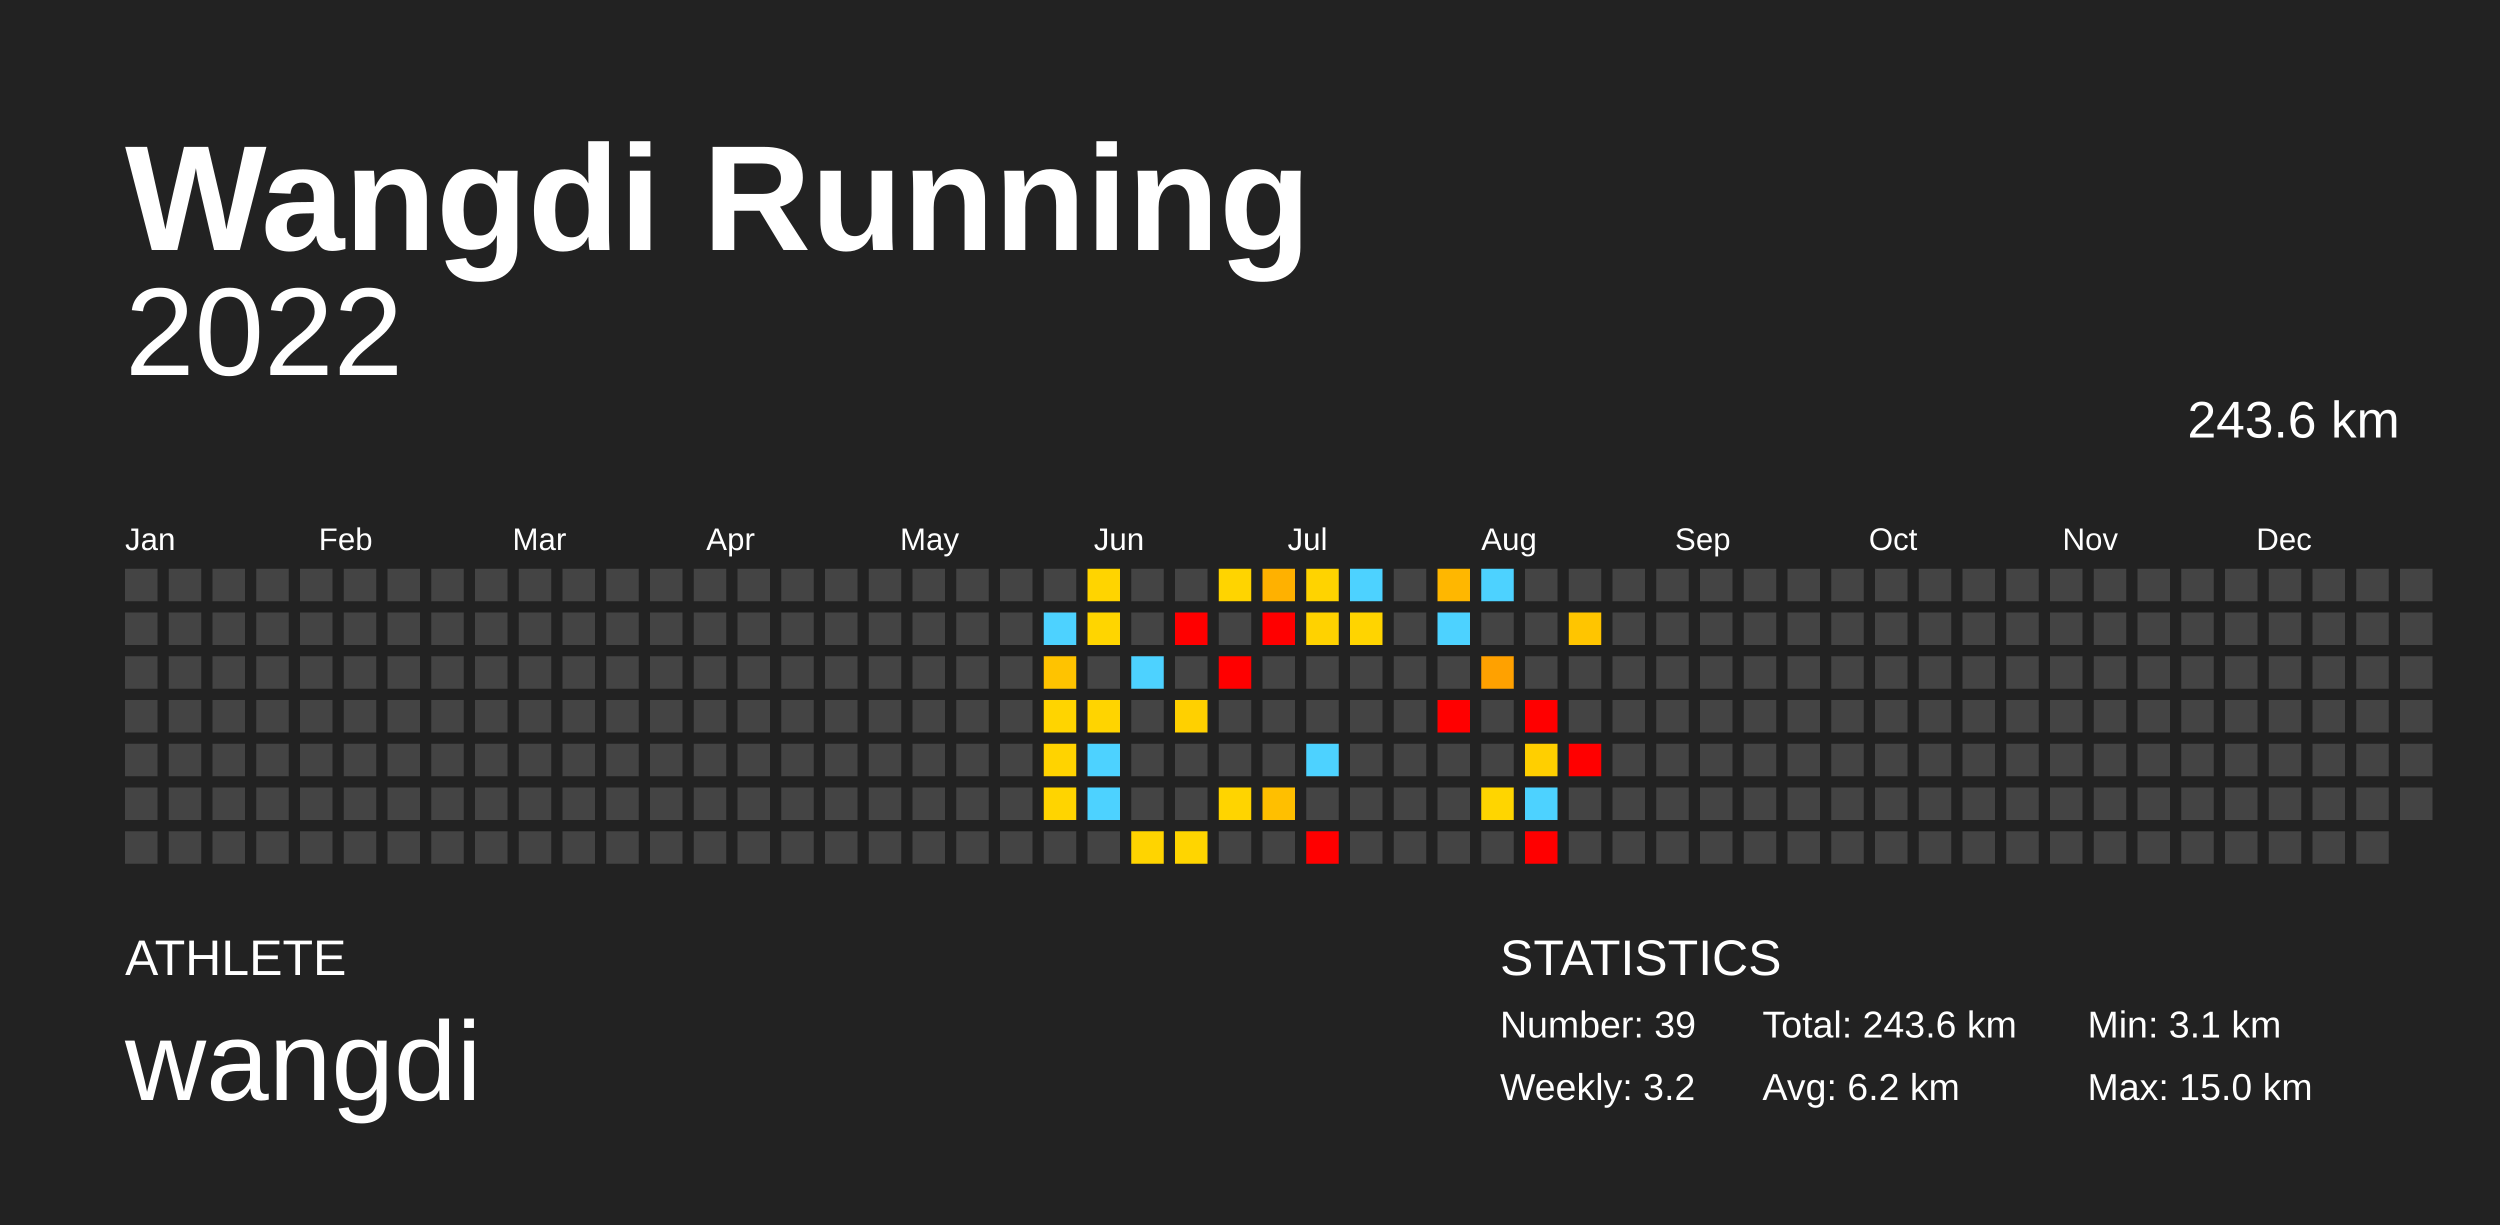
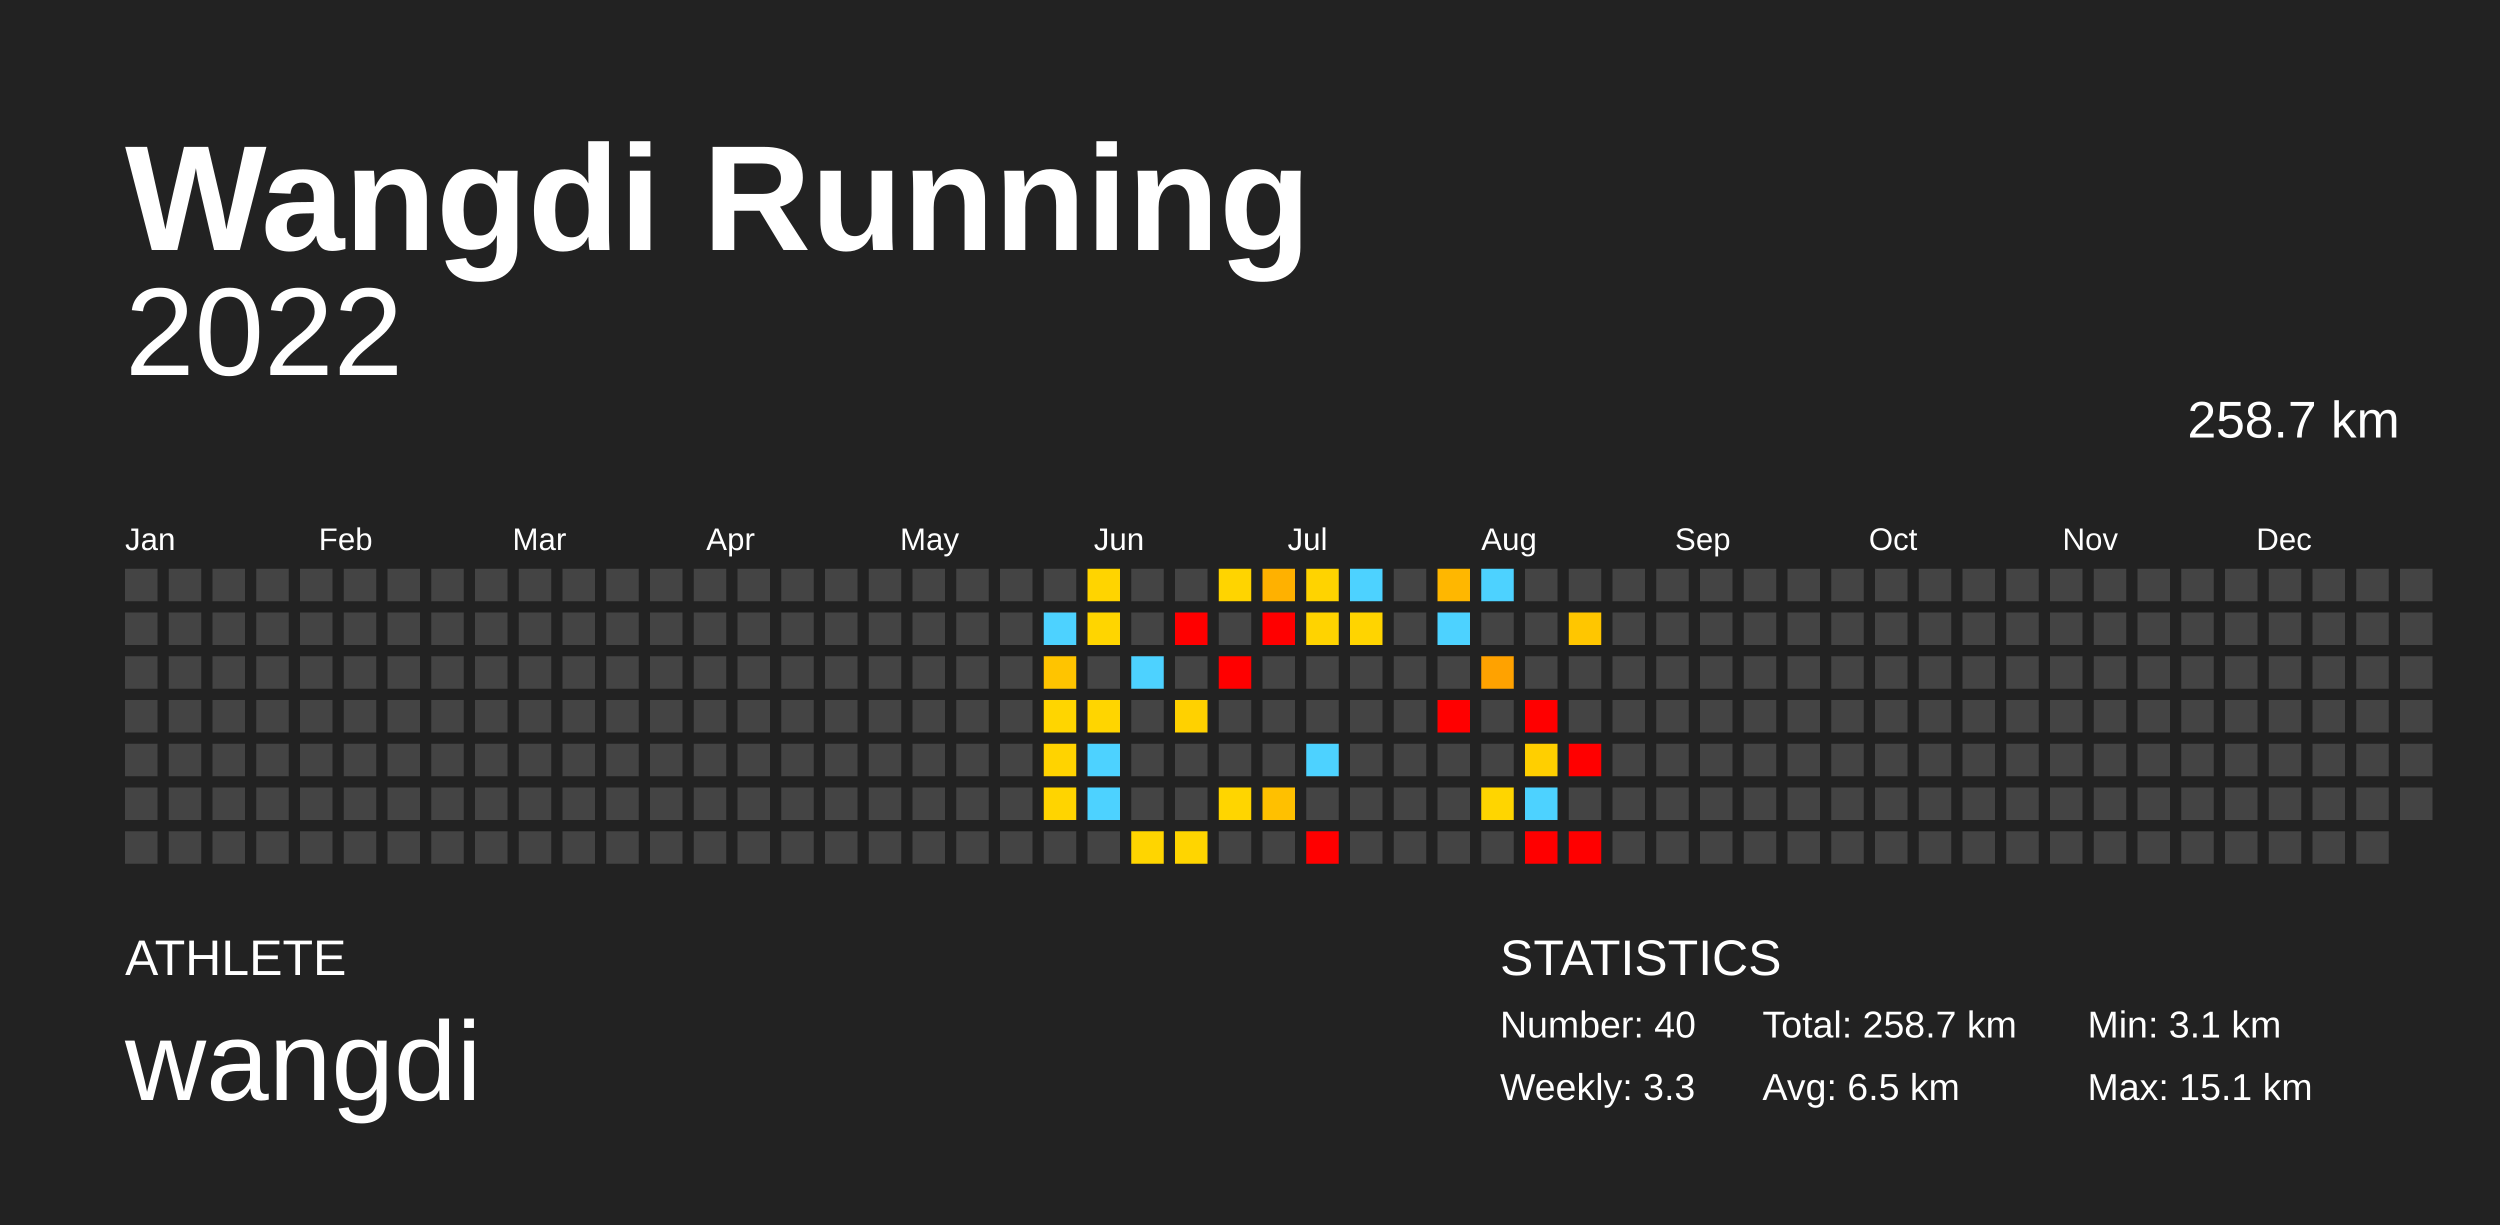
<svg xmlns="http://www.w3.org/2000/svg" baseProfile="full" height="98mm" version="1.1" viewBox="0,0,200,98" width="200mm">
  <defs />
  <rect fill="#222222" height="98" width="200" x="0" y="0" />
  <text fill="#FFFFFF" style="font-size:12px; font-family:Arial; font-weight:bold;" x="10" y="20">Wangdi Running</text>
  <text fill="#FFFFFF" style="font-size:4px; font-family:Arial" x="10" y="78">ATHLETE</text>
  <text fill="#FFFFFF" style="font-size:9px; font-family:Arial" x="10" y="88">wangdi</text>
  <text fill="#FFFFFF" style="font-size:4px; font-family:Arial" x="120" y="78">STATISTICS</text>
-   <text fill="#FFFFFF" style="font-size:3px; font-family:Arial" x="120" y="83">Number: 39</text>
-   <text fill="#FFFFFF" style="font-size:3px; font-family:Arial" x="120" y="88">Weekly: 3.2</text>
-   <text fill="#FFFFFF" style="font-size:3px; font-family:Arial" x="141" y="83">Total: 243.6 km</text>
-   <text fill="#FFFFFF" style="font-size:3px; font-family:Arial" x="141" y="88">Avg: 6.2 km</text>
+   <text fill="#FFFFFF" style="font-size:3px; font-family:Arial" x="120" y="83">Number: 40</text>
+   <text fill="#FFFFFF" style="font-size:3px; font-family:Arial" x="120" y="88">Weekly: 3.3</text>
+   <text fill="#FFFFFF" style="font-size:3px; font-family:Arial" x="141" y="83">Total: 258.7 km</text>
+   <text fill="#FFFFFF" style="font-size:3px; font-family:Arial" x="141" y="88">Avg: 6.5 km</text>
  <text fill="#FFFFFF" style="font-size:3px; font-family:Arial" x="167" y="83">Min: 3.1 km</text>
-   <text fill="#FFFFFF" style="font-size:3px; font-family:Arial" x="167" y="88">Max: 15.0 km</text>
+   <text fill="#FFFFFF" style="font-size:3px; font-family:Arial" x="167" y="88">Max: 15.1 km</text>
  <text alignment-baseline="hanging" fill="#FFFFFF" style="font-size:10.0px; font-family:Arial;" x="10" y="30">2022</text>
-   <text alignment-baseline="hanging" fill="#FFFFFF" style="font-size:4.125px; font-family:Arial;" x="175" y="35">243.6 km</text>
+   <text alignment-baseline="hanging" fill="#FFFFFF" style="font-size:4.125px; font-family:Arial;" x="175" y="35">258.7 km</text>
  <text fill="#FFFFFF" style="font-size:2.5px; font-family:Arial" x="10.0" y="44">Jan</text>
  <text fill="#FFFFFF" style="font-size:2.5px; font-family:Arial" x="25.5" y="44">Feb</text>
  <text fill="#FFFFFF" style="font-size:2.5px; font-family:Arial" x="41.0" y="44">Mar</text>
  <text fill="#FFFFFF" style="font-size:2.5px; font-family:Arial" x="56.5" y="44">Apr</text>
  <text fill="#FFFFFF" style="font-size:2.5px; font-family:Arial" x="72.0" y="44">May</text>
  <text fill="#FFFFFF" style="font-size:2.5px; font-family:Arial" x="87.5" y="44">Jun</text>
  <text fill="#FFFFFF" style="font-size:2.5px; font-family:Arial" x="103.0" y="44">Jul</text>
  <text fill="#FFFFFF" style="font-size:2.5px; font-family:Arial" x="118.5" y="44">Aug</text>
  <text fill="#FFFFFF" style="font-size:2.5px; font-family:Arial" x="134.0" y="44">Sep</text>
  <text fill="#FFFFFF" style="font-size:2.5px; font-family:Arial" x="149.5" y="44">Oct</text>
  <text fill="#FFFFFF" style="font-size:2.5px; font-family:Arial" x="165.0" y="44">Nov</text>
  <text fill="#FFFFFF" style="font-size:2.5px; font-family:Arial" x="180.5" y="44">Dec</text>
  <rect fill="#444444" height="2.6" width="2.6" x="10.0" y="45.5" />
  <rect fill="#444444" height="2.6" width="2.6" x="10.0" y="49.0" />
  <rect fill="#444444" height="2.6" width="2.6" x="10.0" y="52.5" />
  <rect fill="#444444" height="2.6" width="2.6" x="10.0" y="56.0" />
  <rect fill="#444444" height="2.6" width="2.6" x="10.0" y="59.5" />
  <rect fill="#444444" height="2.6" width="2.6" x="10.0" y="63.0" />
  <rect fill="#444444" height="2.6" width="2.6" x="10.0" y="66.5" />
  <rect fill="#444444" height="2.6" width="2.6" x="13.5" y="45.5" />
  <rect fill="#444444" height="2.6" width="2.6" x="13.5" y="49.0" />
  <rect fill="#444444" height="2.6" width="2.6" x="13.5" y="52.5" />
  <rect fill="#444444" height="2.6" width="2.6" x="13.5" y="56.0" />
  <rect fill="#444444" height="2.6" width="2.6" x="13.5" y="59.5" />
  <rect fill="#444444" height="2.6" width="2.6" x="13.5" y="63.0" />
  <rect fill="#444444" height="2.6" width="2.6" x="13.5" y="66.5" />
  <rect fill="#444444" height="2.6" width="2.6" x="17.0" y="45.5" />
  <rect fill="#444444" height="2.6" width="2.6" x="17.0" y="49.0" />
  <rect fill="#444444" height="2.6" width="2.6" x="17.0" y="52.5" />
  <rect fill="#444444" height="2.6" width="2.6" x="17.0" y="56.0" />
  <rect fill="#444444" height="2.6" width="2.6" x="17.0" y="59.5" />
  <rect fill="#444444" height="2.6" width="2.6" x="17.0" y="63.0" />
  <rect fill="#444444" height="2.6" width="2.6" x="17.0" y="66.5" />
  <rect fill="#444444" height="2.6" width="2.6" x="20.5" y="45.5" />
  <rect fill="#444444" height="2.6" width="2.6" x="20.5" y="49.0" />
  <rect fill="#444444" height="2.6" width="2.6" x="20.5" y="52.5" />
  <rect fill="#444444" height="2.6" width="2.6" x="20.5" y="56.0" />
  <rect fill="#444444" height="2.6" width="2.6" x="20.5" y="59.5" />
  <rect fill="#444444" height="2.6" width="2.6" x="20.5" y="63.0" />
  <rect fill="#444444" height="2.6" width="2.6" x="20.5" y="66.5" />
  <rect fill="#444444" height="2.6" width="2.6" x="24.0" y="45.5" />
  <rect fill="#444444" height="2.6" width="2.6" x="24.0" y="49.0" />
  <rect fill="#444444" height="2.6" width="2.6" x="24.0" y="52.5" />
  <rect fill="#444444" height="2.6" width="2.6" x="24.0" y="56.0" />
  <rect fill="#444444" height="2.6" width="2.6" x="24.0" y="59.5" />
  <rect fill="#444444" height="2.6" width="2.6" x="24.0" y="63.0" />
  <rect fill="#444444" height="2.6" width="2.6" x="24.0" y="66.5" />
  <rect fill="#444444" height="2.6" width="2.6" x="27.5" y="45.5" />
  <rect fill="#444444" height="2.6" width="2.6" x="27.5" y="49.0" />
  <rect fill="#444444" height="2.6" width="2.6" x="27.5" y="52.5" />
  <rect fill="#444444" height="2.6" width="2.6" x="27.5" y="56.0" />
  <rect fill="#444444" height="2.6" width="2.6" x="27.5" y="59.5" />
  <rect fill="#444444" height="2.6" width="2.6" x="27.5" y="63.0" />
  <rect fill="#444444" height="2.6" width="2.6" x="27.5" y="66.5" />
  <rect fill="#444444" height="2.6" width="2.6" x="31.0" y="45.5" />
  <rect fill="#444444" height="2.6" width="2.6" x="31.0" y="49.0" />
  <rect fill="#444444" height="2.6" width="2.6" x="31.0" y="52.5" />
  <rect fill="#444444" height="2.6" width="2.6" x="31.0" y="56.0" />
  <rect fill="#444444" height="2.6" width="2.6" x="31.0" y="59.5" />
  <rect fill="#444444" height="2.6" width="2.6" x="31.0" y="63.0" />
  <rect fill="#444444" height="2.6" width="2.6" x="31.0" y="66.5" />
  <rect fill="#444444" height="2.6" width="2.6" x="34.5" y="45.5" />
  <rect fill="#444444" height="2.6" width="2.6" x="34.5" y="49.0" />
  <rect fill="#444444" height="2.6" width="2.6" x="34.5" y="52.5" />
  <rect fill="#444444" height="2.6" width="2.6" x="34.5" y="56.0" />
  <rect fill="#444444" height="2.6" width="2.6" x="34.5" y="59.5" />
  <rect fill="#444444" height="2.6" width="2.6" x="34.5" y="63.0" />
  <rect fill="#444444" height="2.6" width="2.6" x="34.5" y="66.5" />
  <rect fill="#444444" height="2.6" width="2.6" x="38.0" y="45.5" />
  <rect fill="#444444" height="2.6" width="2.6" x="38.0" y="49.0" />
  <rect fill="#444444" height="2.6" width="2.6" x="38.0" y="52.5" />
  <rect fill="#444444" height="2.6" width="2.6" x="38.0" y="56.0" />
  <rect fill="#444444" height="2.6" width="2.6" x="38.0" y="59.5" />
  <rect fill="#444444" height="2.6" width="2.6" x="38.0" y="63.0" />
  <rect fill="#444444" height="2.6" width="2.6" x="38.0" y="66.5" />
  <rect fill="#444444" height="2.6" width="2.6" x="41.5" y="45.5" />
  <rect fill="#444444" height="2.6" width="2.6" x="41.5" y="49.0" />
  <rect fill="#444444" height="2.6" width="2.6" x="41.5" y="52.5" />
  <rect fill="#444444" height="2.6" width="2.6" x="41.5" y="56.0" />
  <rect fill="#444444" height="2.6" width="2.6" x="41.5" y="59.5" />
  <rect fill="#444444" height="2.6" width="2.6" x="41.5" y="63.0" />
  <rect fill="#444444" height="2.6" width="2.6" x="41.5" y="66.5" />
  <rect fill="#444444" height="2.6" width="2.6" x="45.0" y="45.5" />
  <rect fill="#444444" height="2.6" width="2.6" x="45.0" y="49.0" />
  <rect fill="#444444" height="2.6" width="2.6" x="45.0" y="52.5" />
  <rect fill="#444444" height="2.6" width="2.6" x="45.0" y="56.0" />
  <rect fill="#444444" height="2.6" width="2.6" x="45.0" y="59.5" />
  <rect fill="#444444" height="2.6" width="2.6" x="45.0" y="63.0" />
  <rect fill="#444444" height="2.6" width="2.6" x="45.0" y="66.5" />
  <rect fill="#444444" height="2.6" width="2.6" x="48.5" y="45.5" />
  <rect fill="#444444" height="2.6" width="2.6" x="48.5" y="49.0" />
  <rect fill="#444444" height="2.6" width="2.6" x="48.5" y="52.5" />
  <rect fill="#444444" height="2.6" width="2.6" x="48.5" y="56.0" />
  <rect fill="#444444" height="2.6" width="2.6" x="48.5" y="59.5" />
  <rect fill="#444444" height="2.6" width="2.6" x="48.5" y="63.0" />
  <rect fill="#444444" height="2.6" width="2.6" x="48.5" y="66.5" />
  <rect fill="#444444" height="2.6" width="2.6" x="52.0" y="45.5" />
  <rect fill="#444444" height="2.6" width="2.6" x="52.0" y="49.0" />
  <rect fill="#444444" height="2.6" width="2.6" x="52.0" y="52.5" />
  <rect fill="#444444" height="2.6" width="2.6" x="52.0" y="56.0" />
  <rect fill="#444444" height="2.6" width="2.6" x="52.0" y="59.5" />
  <rect fill="#444444" height="2.6" width="2.6" x="52.0" y="63.0" />
  <rect fill="#444444" height="2.6" width="2.6" x="52.0" y="66.5" />
  <rect fill="#444444" height="2.6" width="2.6" x="55.5" y="45.5" />
  <rect fill="#444444" height="2.6" width="2.6" x="55.5" y="49.0" />
  <rect fill="#444444" height="2.6" width="2.6" x="55.5" y="52.5" />
  <rect fill="#444444" height="2.6" width="2.6" x="55.5" y="56.0" />
  <rect fill="#444444" height="2.6" width="2.6" x="55.5" y="59.5" />
  <rect fill="#444444" height="2.6" width="2.6" x="55.5" y="63.0" />
  <rect fill="#444444" height="2.6" width="2.6" x="55.5" y="66.5" />
  <rect fill="#444444" height="2.6" width="2.6" x="59.0" y="45.5" />
  <rect fill="#444444" height="2.6" width="2.6" x="59.0" y="49.0" />
  <rect fill="#444444" height="2.6" width="2.6" x="59.0" y="52.5" />
  <rect fill="#444444" height="2.6" width="2.6" x="59.0" y="56.0" />
  <rect fill="#444444" height="2.6" width="2.6" x="59.0" y="59.5" />
  <rect fill="#444444" height="2.6" width="2.6" x="59.0" y="63.0" />
  <rect fill="#444444" height="2.6" width="2.6" x="59.0" y="66.5" />
  <rect fill="#444444" height="2.6" width="2.6" x="62.5" y="45.5" />
  <rect fill="#444444" height="2.6" width="2.6" x="62.5" y="49.0" />
  <rect fill="#444444" height="2.6" width="2.6" x="62.5" y="52.5" />
  <rect fill="#444444" height="2.6" width="2.6" x="62.5" y="56.0" />
  <rect fill="#444444" height="2.6" width="2.6" x="62.5" y="59.5" />
  <rect fill="#444444" height="2.6" width="2.6" x="62.5" y="63.0" />
  <rect fill="#444444" height="2.6" width="2.6" x="62.5" y="66.5" />
  <rect fill="#444444" height="2.6" width="2.6" x="66.0" y="45.5" />
  <rect fill="#444444" height="2.6" width="2.6" x="66.0" y="49.0" />
  <rect fill="#444444" height="2.6" width="2.6" x="66.0" y="52.5" />
  <rect fill="#444444" height="2.6" width="2.6" x="66.0" y="56.0" />
  <rect fill="#444444" height="2.6" width="2.6" x="66.0" y="59.5" />
  <rect fill="#444444" height="2.6" width="2.6" x="66.0" y="63.0" />
  <rect fill="#444444" height="2.6" width="2.6" x="66.0" y="66.5" />
  <rect fill="#444444" height="2.6" width="2.6" x="69.5" y="45.5" />
  <rect fill="#444444" height="2.6" width="2.6" x="69.5" y="49.0" />
  <rect fill="#444444" height="2.6" width="2.6" x="69.5" y="52.5" />
  <rect fill="#444444" height="2.6" width="2.6" x="69.5" y="56.0" />
  <rect fill="#444444" height="2.6" width="2.6" x="69.5" y="59.5" />
  <rect fill="#444444" height="2.6" width="2.6" x="69.5" y="63.0" />
  <rect fill="#444444" height="2.6" width="2.6" x="69.5" y="66.5" />
  <rect fill="#444444" height="2.6" width="2.6" x="73.0" y="45.5" />
  <rect fill="#444444" height="2.6" width="2.6" x="73.0" y="49.0" />
  <rect fill="#444444" height="2.6" width="2.6" x="73.0" y="52.5" />
  <rect fill="#444444" height="2.6" width="2.6" x="73.0" y="56.0" />
  <rect fill="#444444" height="2.6" width="2.6" x="73.0" y="59.5" />
  <rect fill="#444444" height="2.6" width="2.6" x="73.0" y="63.0" />
  <rect fill="#444444" height="2.6" width="2.6" x="73.0" y="66.5" />
  <rect fill="#444444" height="2.6" width="2.6" x="76.5" y="45.5" />
  <rect fill="#444444" height="2.6" width="2.6" x="76.5" y="49.0" />
  <rect fill="#444444" height="2.6" width="2.6" x="76.5" y="52.5" />
  <rect fill="#444444" height="2.6" width="2.6" x="76.5" y="56.0" />
  <rect fill="#444444" height="2.6" width="2.6" x="76.5" y="59.5" />
  <rect fill="#444444" height="2.6" width="2.6" x="76.5" y="63.0" />
  <rect fill="#444444" height="2.6" width="2.6" x="76.5" y="66.5" />
  <rect fill="#444444" height="2.6" width="2.6" x="80.0" y="45.5" />
  <rect fill="#444444" height="2.6" width="2.6" x="80.0" y="49.0" />
  <rect fill="#444444" height="2.6" width="2.6" x="80.0" y="52.5" />
  <rect fill="#444444" height="2.6" width="2.6" x="80.0" y="56.0" />
  <rect fill="#444444" height="2.6" width="2.6" x="80.0" y="59.5" />
  <rect fill="#444444" height="2.6" width="2.6" x="80.0" y="63.0" />
  <rect fill="#444444" height="2.6" width="2.6" x="80.0" y="66.5" />
  <rect fill="#444444" height="2.6" width="2.6" x="83.5" y="45.5" />
  <rect fill="#4dd2ff" height="2.6" width="2.6" x="83.5" y="49.0" />
-   <rect fill="#ffc300" height="2.6" width="2.6" x="83.5" y="52.5" />
-   <rect fill="#ffd400" height="2.6" width="2.6" x="83.5" y="56.0" />
+   <rect fill="#ffc400" height="2.6" width="2.6" x="83.5" y="52.5" />
+   <rect fill="#ffd500" height="2.6" width="2.6" x="83.5" y="56.0" />
  <rect fill="#ffd300" height="2.6" width="2.6" x="83.5" y="59.5" />
  <rect fill="#ffd400" height="2.6" width="2.6" x="83.5" y="63.0" />
  <rect fill="#444444" height="2.6" width="2.6" x="83.5" y="66.5" />
  <rect fill="#ffd400" height="2.6" width="2.6" x="87.0" y="45.5" />
  <rect fill="#ffd500" height="2.6" width="2.6" x="87.0" y="49.0" />
  <rect fill="#444444" height="2.6" width="2.6" x="87.0" y="52.5" />
-   <rect fill="#ffd400" height="2.6" width="2.6" x="87.0" y="56.0" />
+   <rect fill="#ffd500" height="2.6" width="2.6" x="87.0" y="56.0" />
  <rect fill="#4dd2ff" height="2.6" width="2.6" x="87.0" y="59.5" />
  <rect fill="#4dd2ff" height="2.6" width="2.6" x="87.0" y="63.0" />
  <rect fill="#444444" height="2.6" width="2.6" x="87.0" y="66.5" />
  <rect fill="#444444" height="2.6" width="2.6" x="90.5" y="45.5" />
  <rect fill="#444444" height="2.6" width="2.6" x="90.5" y="49.0" />
  <rect fill="#4dd2ff" height="2.6" width="2.6" x="90.5" y="52.5" />
  <rect fill="#444444" height="2.6" width="2.6" x="90.5" y="56.0" />
  <rect fill="#444444" height="2.6" width="2.6" x="90.5" y="59.5" />
  <rect fill="#444444" height="2.6" width="2.6" x="90.5" y="63.0" />
-   <rect fill="#ffd400" height="2.6" width="2.6" x="90.5" y="66.5" />
+   <rect fill="#ffd500" height="2.6" width="2.6" x="90.5" y="66.5" />
  <rect fill="#444444" height="2.6" width="2.6" x="94.0" y="45.5" />
  <rect fill="red" height="2.6" width="2.6" x="94.0" y="49.0" />
  <rect fill="#444444" height="2.6" width="2.6" x="94.0" y="52.5" />
-   <rect fill="#ffd000" height="2.6" width="2.6" x="94.0" y="56.0" />
+   <rect fill="#ffd100" height="2.6" width="2.6" x="94.0" y="56.0" />
  <rect fill="#444444" height="2.6" width="2.6" x="94.0" y="59.5" />
  <rect fill="#444444" height="2.6" width="2.6" x="94.0" y="63.0" />
  <rect fill="#ffd500" height="2.6" width="2.6" x="94.0" y="66.5" />
  <rect fill="#ffd400" height="2.6" width="2.6" x="97.5" y="45.5" />
  <rect fill="#444444" height="2.6" width="2.6" x="97.5" y="49.0" />
  <rect fill="red" height="2.6" width="2.6" x="97.5" y="52.5" />
  <rect fill="#444444" height="2.6" width="2.6" x="97.5" y="56.0" />
  <rect fill="#444444" height="2.6" width="2.6" x="97.5" y="59.5" />
-   <rect fill="#ffd400" height="2.6" width="2.6" x="97.5" y="63.0" />
+   <rect fill="#ffd500" height="2.6" width="2.6" x="97.5" y="63.0" />
  <rect fill="#444444" height="2.6" width="2.6" x="97.5" y="66.5" />
  <rect fill="#ffb100" height="2.6" width="2.6" x="101.0" y="45.5" />
  <rect fill="red" height="2.6" width="2.6" x="101.0" y="49.0" />
  <rect fill="#444444" height="2.6" width="2.6" x="101.0" y="52.5" />
  <rect fill="#444444" height="2.6" width="2.6" x="101.0" y="56.0" />
  <rect fill="#444444" height="2.6" width="2.6" x="101.0" y="59.5" />
-   <rect fill="#ffbf00" height="2.6" width="2.6" x="101.0" y="63.0" />
+   <rect fill="#ffc000" height="2.6" width="2.6" x="101.0" y="63.0" />
  <rect fill="#444444" height="2.6" width="2.6" x="101.0" y="66.5" />
  <rect fill="#ffd300" height="2.6" width="2.6" x="104.5" y="45.5" />
-   <rect fill="#ffd200" height="2.6" width="2.6" x="104.5" y="49.0" />
+   <rect fill="#ffd300" height="2.6" width="2.6" x="104.5" y="49.0" />
  <rect fill="#444444" height="2.6" width="2.6" x="104.5" y="52.5" />
  <rect fill="#444444" height="2.6" width="2.6" x="104.5" y="56.0" />
  <rect fill="#4dd2ff" height="2.6" width="2.6" x="104.5" y="59.5" />
  <rect fill="#444444" height="2.6" width="2.6" x="104.5" y="63.0" />
  <rect fill="red" height="2.6" width="2.6" x="104.5" y="66.5" />
  <rect fill="#4dd2ff" height="2.6" width="2.6" x="108.0" y="45.5" />
  <rect fill="#ffd400" height="2.6" width="2.6" x="108.0" y="49.0" />
  <rect fill="#444444" height="2.6" width="2.6" x="108.0" y="52.5" />
  <rect fill="#444444" height="2.6" width="2.6" x="108.0" y="56.0" />
  <rect fill="#444444" height="2.6" width="2.6" x="108.0" y="59.5" />
  <rect fill="#444444" height="2.6" width="2.6" x="108.0" y="63.0" />
  <rect fill="#444444" height="2.6" width="2.6" x="108.0" y="66.5" />
  <rect fill="#444444" height="2.6" width="2.6" x="111.5" y="45.5" />
  <rect fill="#444444" height="2.6" width="2.6" x="111.5" y="49.0" />
  <rect fill="#444444" height="2.6" width="2.6" x="111.5" y="52.5" />
  <rect fill="#444444" height="2.6" width="2.6" x="111.5" y="56.0" />
  <rect fill="#444444" height="2.6" width="2.6" x="111.5" y="59.5" />
  <rect fill="#444444" height="2.6" width="2.6" x="111.5" y="63.0" />
  <rect fill="#444444" height="2.6" width="2.6" x="111.5" y="66.5" />
  <rect fill="#ffb700" height="2.6" width="2.6" x="115.0" y="45.5" />
  <rect fill="#4dd2ff" height="2.6" width="2.6" x="115.0" y="49.0" />
  <rect fill="#444444" height="2.6" width="2.6" x="115.0" y="52.5" />
  <rect fill="red" height="2.6" width="2.6" x="115.0" y="56.0" />
  <rect fill="#444444" height="2.6" width="2.6" x="115.0" y="59.5" />
  <rect fill="#444444" height="2.6" width="2.6" x="115.0" y="63.0" />
  <rect fill="#444444" height="2.6" width="2.6" x="115.0" y="66.5" />
  <rect fill="#4dd2ff" height="2.6" width="2.6" x="118.5" y="45.5" />
  <rect fill="#444444" height="2.6" width="2.6" x="118.5" y="49.0" />
-   <rect fill="#ffa100" height="2.6" width="2.6" x="118.5" y="52.5" />
+   <rect fill="#ffa200" height="2.6" width="2.6" x="118.5" y="52.5" />
  <rect fill="#444444" height="2.6" width="2.6" x="118.5" y="56.0" />
  <rect fill="#444444" height="2.6" width="2.6" x="118.5" y="59.5" />
  <rect fill="#ffd500" height="2.6" width="2.6" x="118.5" y="63.0" />
  <rect fill="#444444" height="2.6" width="2.6" x="118.5" y="66.5" />
  <rect fill="#444444" height="2.6" width="2.6" x="122.0" y="45.5" />
  <rect fill="#444444" height="2.6" width="2.6" x="122.0" y="49.0" />
  <rect fill="#444444" height="2.6" width="2.6" x="122.0" y="52.5" />
  <rect fill="red" height="2.6" width="2.6" x="122.0" y="56.0" />
  <rect fill="#ffcf00" height="2.6" width="2.6" x="122.0" y="59.5" />
  <rect fill="#4dd2ff" height="2.6" width="2.6" x="122.0" y="63.0" />
  <rect fill="red" height="2.6" width="2.6" x="122.0" y="66.5" />
  <rect fill="#444444" height="2.6" width="2.6" x="125.5" y="45.5" />
-   <rect fill="#ffc500" height="2.6" width="2.6" x="125.5" y="49.0" />
+   <rect fill="#ffc600" height="2.6" width="2.6" x="125.5" y="49.0" />
  <rect fill="#444444" height="2.6" width="2.6" x="125.5" y="52.5" />
  <rect fill="#444444" height="2.6" width="2.6" x="125.5" y="56.0" />
  <rect fill="red" height="2.6" width="2.6" x="125.5" y="59.5" />
  <rect fill="#444444" height="2.6" width="2.6" x="125.5" y="63.0" />
-   <rect fill="#444444" height="2.6" width="2.6" x="125.5" y="66.5" />
+   <rect fill="red" height="2.6" width="2.6" x="125.5" y="66.5" />
  <rect fill="#444444" height="2.6" width="2.6" x="129.0" y="45.5" />
  <rect fill="#444444" height="2.6" width="2.6" x="129.0" y="49.0" />
  <rect fill="#444444" height="2.6" width="2.6" x="129.0" y="52.5" />
  <rect fill="#444444" height="2.6" width="2.6" x="129.0" y="56.0" />
  <rect fill="#444444" height="2.6" width="2.6" x="129.0" y="59.5" />
  <rect fill="#444444" height="2.6" width="2.6" x="129.0" y="63.0" />
  <rect fill="#444444" height="2.6" width="2.6" x="129.0" y="66.5" />
  <rect fill="#444444" height="2.6" width="2.6" x="132.5" y="45.5" />
  <rect fill="#444444" height="2.6" width="2.6" x="132.5" y="49.0" />
  <rect fill="#444444" height="2.6" width="2.6" x="132.5" y="52.5" />
  <rect fill="#444444" height="2.6" width="2.6" x="132.5" y="56.0" />
  <rect fill="#444444" height="2.6" width="2.6" x="132.5" y="59.5" />
  <rect fill="#444444" height="2.6" width="2.6" x="132.5" y="63.0" />
  <rect fill="#444444" height="2.6" width="2.6" x="132.5" y="66.5" />
  <rect fill="#444444" height="2.6" width="2.6" x="136.0" y="45.5" />
  <rect fill="#444444" height="2.6" width="2.6" x="136.0" y="49.0" />
  <rect fill="#444444" height="2.6" width="2.6" x="136.0" y="52.5" />
  <rect fill="#444444" height="2.6" width="2.6" x="136.0" y="56.0" />
  <rect fill="#444444" height="2.6" width="2.6" x="136.0" y="59.5" />
  <rect fill="#444444" height="2.6" width="2.6" x="136.0" y="63.0" />
  <rect fill="#444444" height="2.6" width="2.6" x="136.0" y="66.5" />
  <rect fill="#444444" height="2.6" width="2.6" x="139.5" y="45.5" />
  <rect fill="#444444" height="2.6" width="2.6" x="139.5" y="49.0" />
  <rect fill="#444444" height="2.6" width="2.6" x="139.5" y="52.5" />
  <rect fill="#444444" height="2.6" width="2.6" x="139.5" y="56.0" />
  <rect fill="#444444" height="2.6" width="2.6" x="139.5" y="59.5" />
  <rect fill="#444444" height="2.6" width="2.6" x="139.5" y="63.0" />
  <rect fill="#444444" height="2.6" width="2.6" x="139.5" y="66.5" />
  <rect fill="#444444" height="2.6" width="2.6" x="143.0" y="45.5" />
  <rect fill="#444444" height="2.6" width="2.6" x="143.0" y="49.0" />
  <rect fill="#444444" height="2.6" width="2.6" x="143.0" y="52.5" />
  <rect fill="#444444" height="2.6" width="2.6" x="143.0" y="56.0" />
  <rect fill="#444444" height="2.6" width="2.6" x="143.0" y="59.5" />
  <rect fill="#444444" height="2.6" width="2.6" x="143.0" y="63.0" />
  <rect fill="#444444" height="2.6" width="2.6" x="143.0" y="66.5" />
  <rect fill="#444444" height="2.6" width="2.6" x="146.5" y="45.5" />
  <rect fill="#444444" height="2.6" width="2.6" x="146.5" y="49.0" />
  <rect fill="#444444" height="2.6" width="2.6" x="146.5" y="52.5" />
  <rect fill="#444444" height="2.6" width="2.6" x="146.5" y="56.0" />
  <rect fill="#444444" height="2.6" width="2.6" x="146.5" y="59.5" />
  <rect fill="#444444" height="2.6" width="2.6" x="146.5" y="63.0" />
  <rect fill="#444444" height="2.6" width="2.6" x="146.5" y="66.5" />
  <rect fill="#444444" height="2.6" width="2.6" x="150.0" y="45.5" />
  <rect fill="#444444" height="2.6" width="2.6" x="150.0" y="49.0" />
  <rect fill="#444444" height="2.6" width="2.6" x="150.0" y="52.5" />
  <rect fill="#444444" height="2.6" width="2.6" x="150.0" y="56.0" />
  <rect fill="#444444" height="2.6" width="2.6" x="150.0" y="59.5" />
  <rect fill="#444444" height="2.6" width="2.6" x="150.0" y="63.0" />
  <rect fill="#444444" height="2.6" width="2.6" x="150.0" y="66.5" />
  <rect fill="#444444" height="2.6" width="2.6" x="153.5" y="45.5" />
  <rect fill="#444444" height="2.6" width="2.6" x="153.5" y="49.0" />
  <rect fill="#444444" height="2.6" width="2.6" x="153.5" y="52.5" />
  <rect fill="#444444" height="2.6" width="2.6" x="153.5" y="56.0" />
  <rect fill="#444444" height="2.6" width="2.6" x="153.5" y="59.5" />
  <rect fill="#444444" height="2.6" width="2.6" x="153.5" y="63.0" />
  <rect fill="#444444" height="2.6" width="2.6" x="153.5" y="66.5" />
  <rect fill="#444444" height="2.6" width="2.6" x="157.0" y="45.5" />
  <rect fill="#444444" height="2.6" width="2.6" x="157.0" y="49.0" />
  <rect fill="#444444" height="2.6" width="2.6" x="157.0" y="52.5" />
  <rect fill="#444444" height="2.6" width="2.6" x="157.0" y="56.0" />
  <rect fill="#444444" height="2.6" width="2.6" x="157.0" y="59.5" />
  <rect fill="#444444" height="2.6" width="2.6" x="157.0" y="63.0" />
  <rect fill="#444444" height="2.6" width="2.6" x="157.0" y="66.5" />
  <rect fill="#444444" height="2.6" width="2.6" x="160.5" y="45.5" />
  <rect fill="#444444" height="2.6" width="2.6" x="160.5" y="49.0" />
  <rect fill="#444444" height="2.6" width="2.6" x="160.5" y="52.5" />
  <rect fill="#444444" height="2.6" width="2.6" x="160.5" y="56.0" />
  <rect fill="#444444" height="2.6" width="2.6" x="160.5" y="59.5" />
  <rect fill="#444444" height="2.6" width="2.6" x="160.5" y="63.0" />
  <rect fill="#444444" height="2.6" width="2.6" x="160.5" y="66.5" />
  <rect fill="#444444" height="2.6" width="2.6" x="164.0" y="45.5" />
  <rect fill="#444444" height="2.6" width="2.6" x="164.0" y="49.0" />
  <rect fill="#444444" height="2.6" width="2.6" x="164.0" y="52.5" />
  <rect fill="#444444" height="2.6" width="2.6" x="164.0" y="56.0" />
  <rect fill="#444444" height="2.6" width="2.6" x="164.0" y="59.5" />
  <rect fill="#444444" height="2.6" width="2.6" x="164.0" y="63.0" />
  <rect fill="#444444" height="2.6" width="2.6" x="164.0" y="66.5" />
  <rect fill="#444444" height="2.6" width="2.6" x="167.5" y="45.5" />
  <rect fill="#444444" height="2.6" width="2.6" x="167.5" y="49.0" />
  <rect fill="#444444" height="2.6" width="2.6" x="167.5" y="52.5" />
  <rect fill="#444444" height="2.6" width="2.6" x="167.5" y="56.0" />
  <rect fill="#444444" height="2.6" width="2.6" x="167.5" y="59.5" />
  <rect fill="#444444" height="2.6" width="2.6" x="167.5" y="63.0" />
  <rect fill="#444444" height="2.6" width="2.6" x="167.5" y="66.5" />
  <rect fill="#444444" height="2.6" width="2.6" x="171.0" y="45.5" />
  <rect fill="#444444" height="2.6" width="2.6" x="171.0" y="49.0" />
  <rect fill="#444444" height="2.6" width="2.6" x="171.0" y="52.5" />
  <rect fill="#444444" height="2.6" width="2.6" x="171.0" y="56.0" />
  <rect fill="#444444" height="2.6" width="2.6" x="171.0" y="59.5" />
  <rect fill="#444444" height="2.6" width="2.6" x="171.0" y="63.0" />
  <rect fill="#444444" height="2.6" width="2.6" x="171.0" y="66.5" />
  <rect fill="#444444" height="2.6" width="2.6" x="174.5" y="45.5" />
  <rect fill="#444444" height="2.6" width="2.6" x="174.5" y="49.0" />
  <rect fill="#444444" height="2.6" width="2.6" x="174.5" y="52.5" />
  <rect fill="#444444" height="2.6" width="2.6" x="174.5" y="56.0" />
  <rect fill="#444444" height="2.6" width="2.6" x="174.5" y="59.5" />
  <rect fill="#444444" height="2.6" width="2.6" x="174.5" y="63.0" />
  <rect fill="#444444" height="2.6" width="2.6" x="174.5" y="66.5" />
  <rect fill="#444444" height="2.6" width="2.6" x="178.0" y="45.5" />
  <rect fill="#444444" height="2.6" width="2.6" x="178.0" y="49.0" />
  <rect fill="#444444" height="2.6" width="2.6" x="178.0" y="52.5" />
  <rect fill="#444444" height="2.6" width="2.6" x="178.0" y="56.0" />
  <rect fill="#444444" height="2.6" width="2.6" x="178.0" y="59.5" />
  <rect fill="#444444" height="2.6" width="2.6" x="178.0" y="63.0" />
  <rect fill="#444444" height="2.6" width="2.6" x="178.0" y="66.5" />
  <rect fill="#444444" height="2.6" width="2.6" x="181.5" y="45.5" />
  <rect fill="#444444" height="2.6" width="2.6" x="181.5" y="49.0" />
  <rect fill="#444444" height="2.6" width="2.6" x="181.5" y="52.5" />
  <rect fill="#444444" height="2.6" width="2.6" x="181.5" y="56.0" />
  <rect fill="#444444" height="2.6" width="2.6" x="181.5" y="59.5" />
  <rect fill="#444444" height="2.6" width="2.6" x="181.5" y="63.0" />
  <rect fill="#444444" height="2.6" width="2.6" x="181.5" y="66.5" />
  <rect fill="#444444" height="2.6" width="2.6" x="185.0" y="45.5" />
  <rect fill="#444444" height="2.6" width="2.6" x="185.0" y="49.0" />
  <rect fill="#444444" height="2.6" width="2.6" x="185.0" y="52.5" />
  <rect fill="#444444" height="2.6" width="2.6" x="185.0" y="56.0" />
  <rect fill="#444444" height="2.6" width="2.6" x="185.0" y="59.5" />
  <rect fill="#444444" height="2.6" width="2.6" x="185.0" y="63.0" />
  <rect fill="#444444" height="2.6" width="2.6" x="185.0" y="66.5" />
  <rect fill="#444444" height="2.6" width="2.6" x="188.5" y="45.5" />
  <rect fill="#444444" height="2.6" width="2.6" x="188.5" y="49.0" />
  <rect fill="#444444" height="2.6" width="2.6" x="188.5" y="52.5" />
  <rect fill="#444444" height="2.6" width="2.6" x="188.5" y="56.0" />
  <rect fill="#444444" height="2.6" width="2.6" x="188.5" y="59.5" />
  <rect fill="#444444" height="2.6" width="2.6" x="188.5" y="63.0" />
  <rect fill="#444444" height="2.6" width="2.6" x="188.5" y="66.5" />
  <rect fill="#444444" height="2.6" width="2.6" x="192.0" y="45.5" />
  <rect fill="#444444" height="2.6" width="2.6" x="192.0" y="49.0" />
  <rect fill="#444444" height="2.6" width="2.6" x="192.0" y="52.5" />
  <rect fill="#444444" height="2.6" width="2.6" x="192.0" y="56.0" />
  <rect fill="#444444" height="2.6" width="2.6" x="192.0" y="59.5" />
  <rect fill="#444444" height="2.6" width="2.6" x="192.0" y="63.0" />
</svg>
